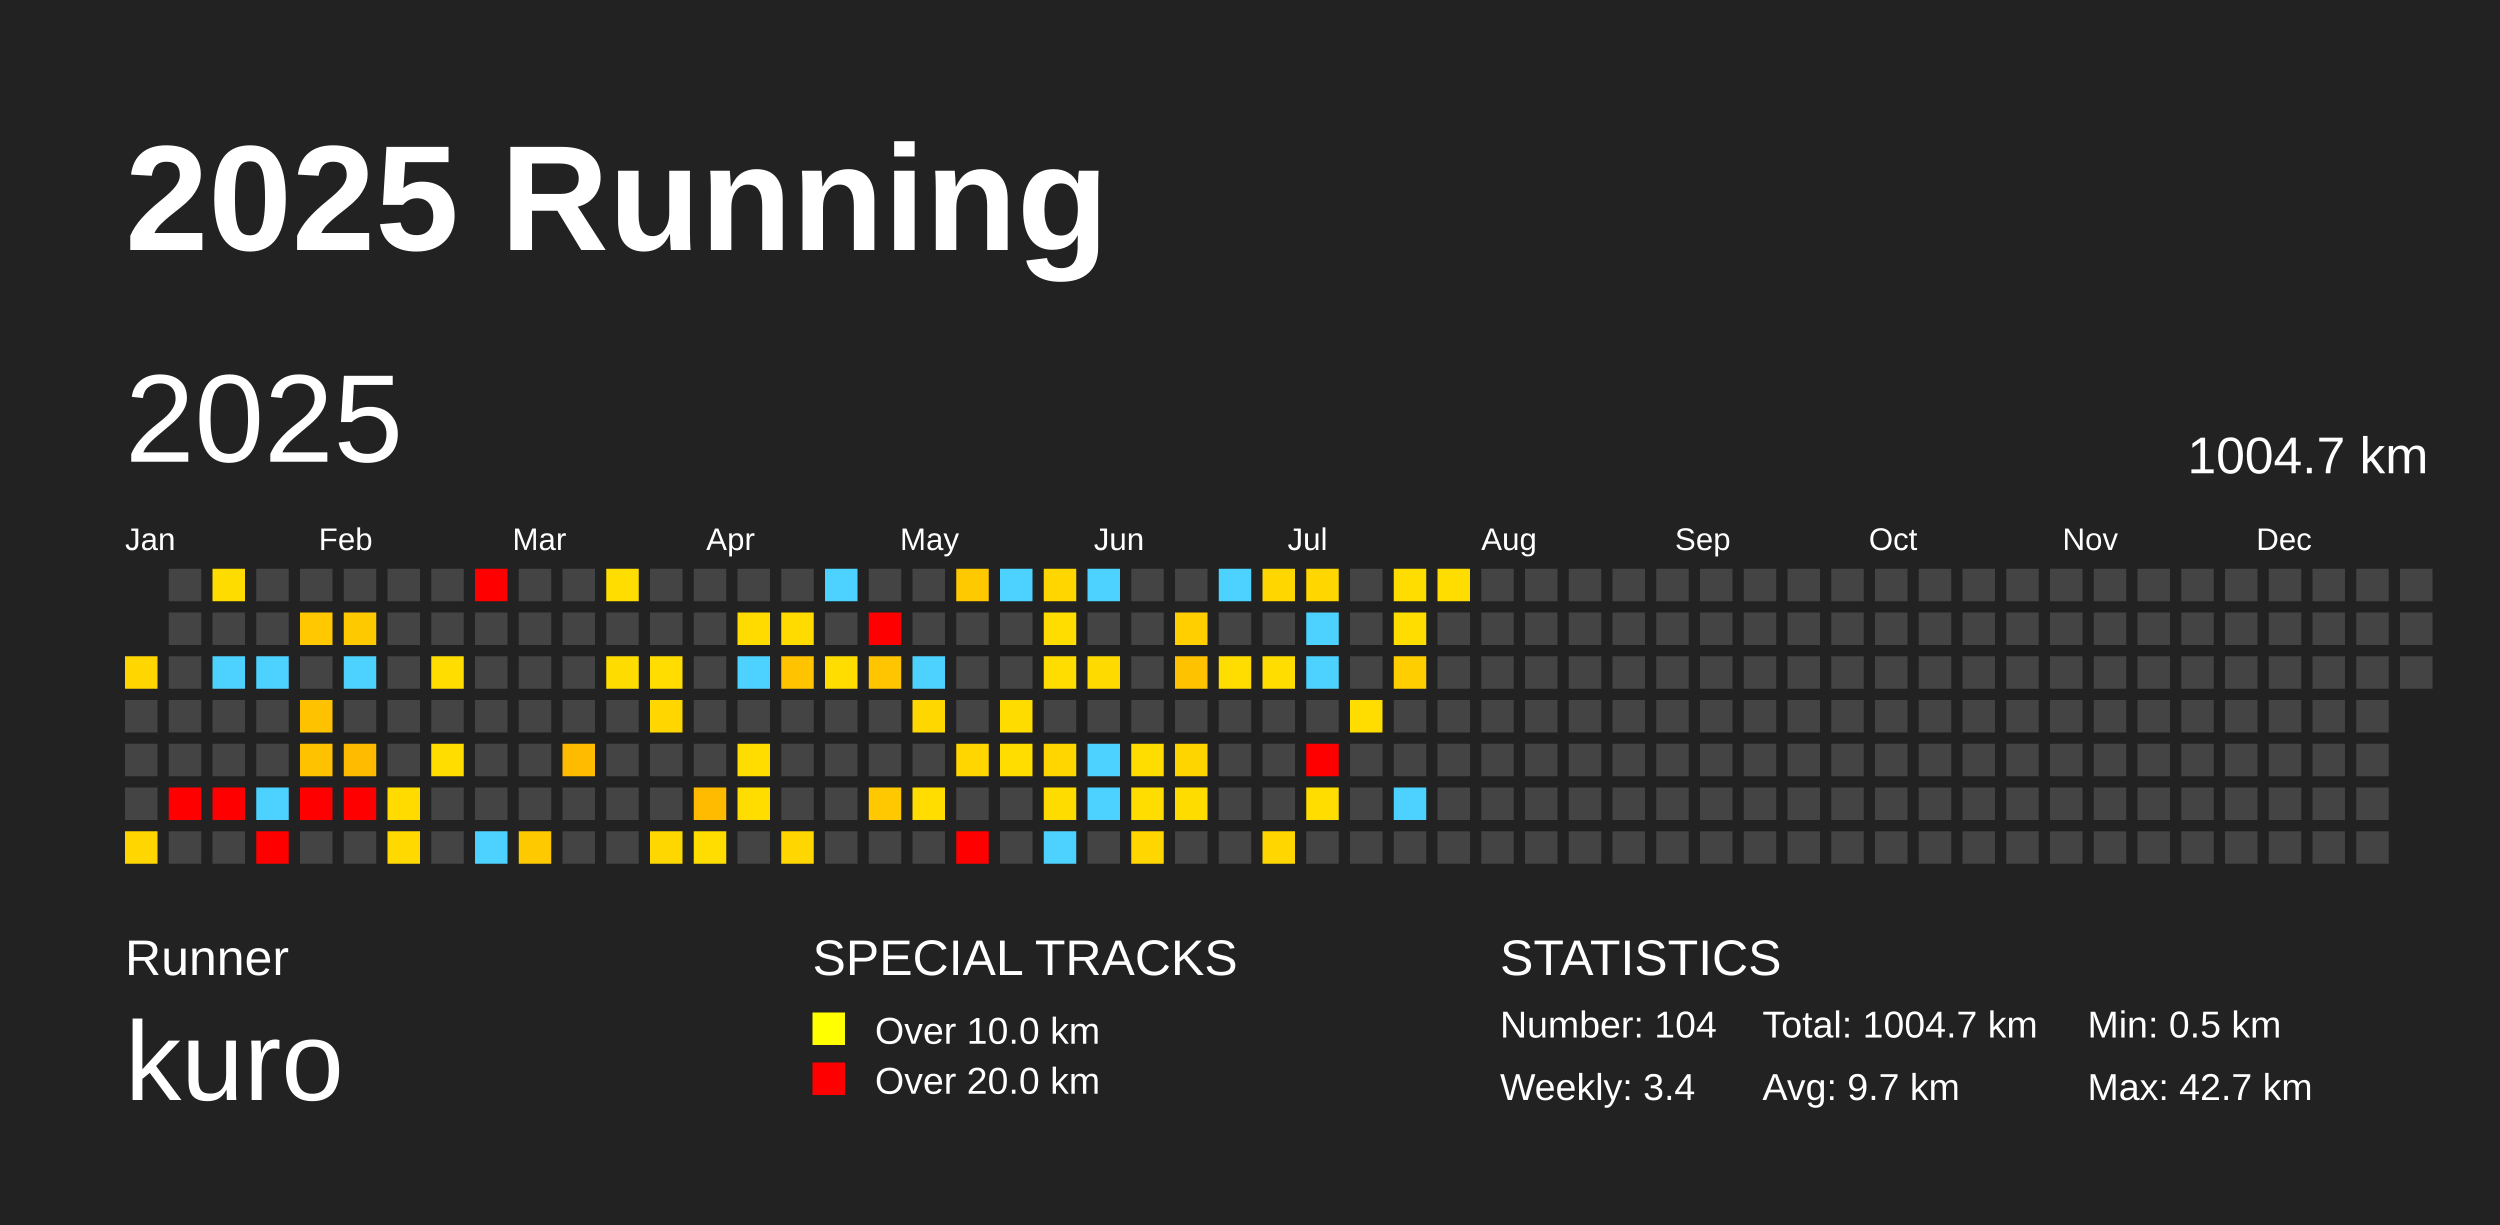
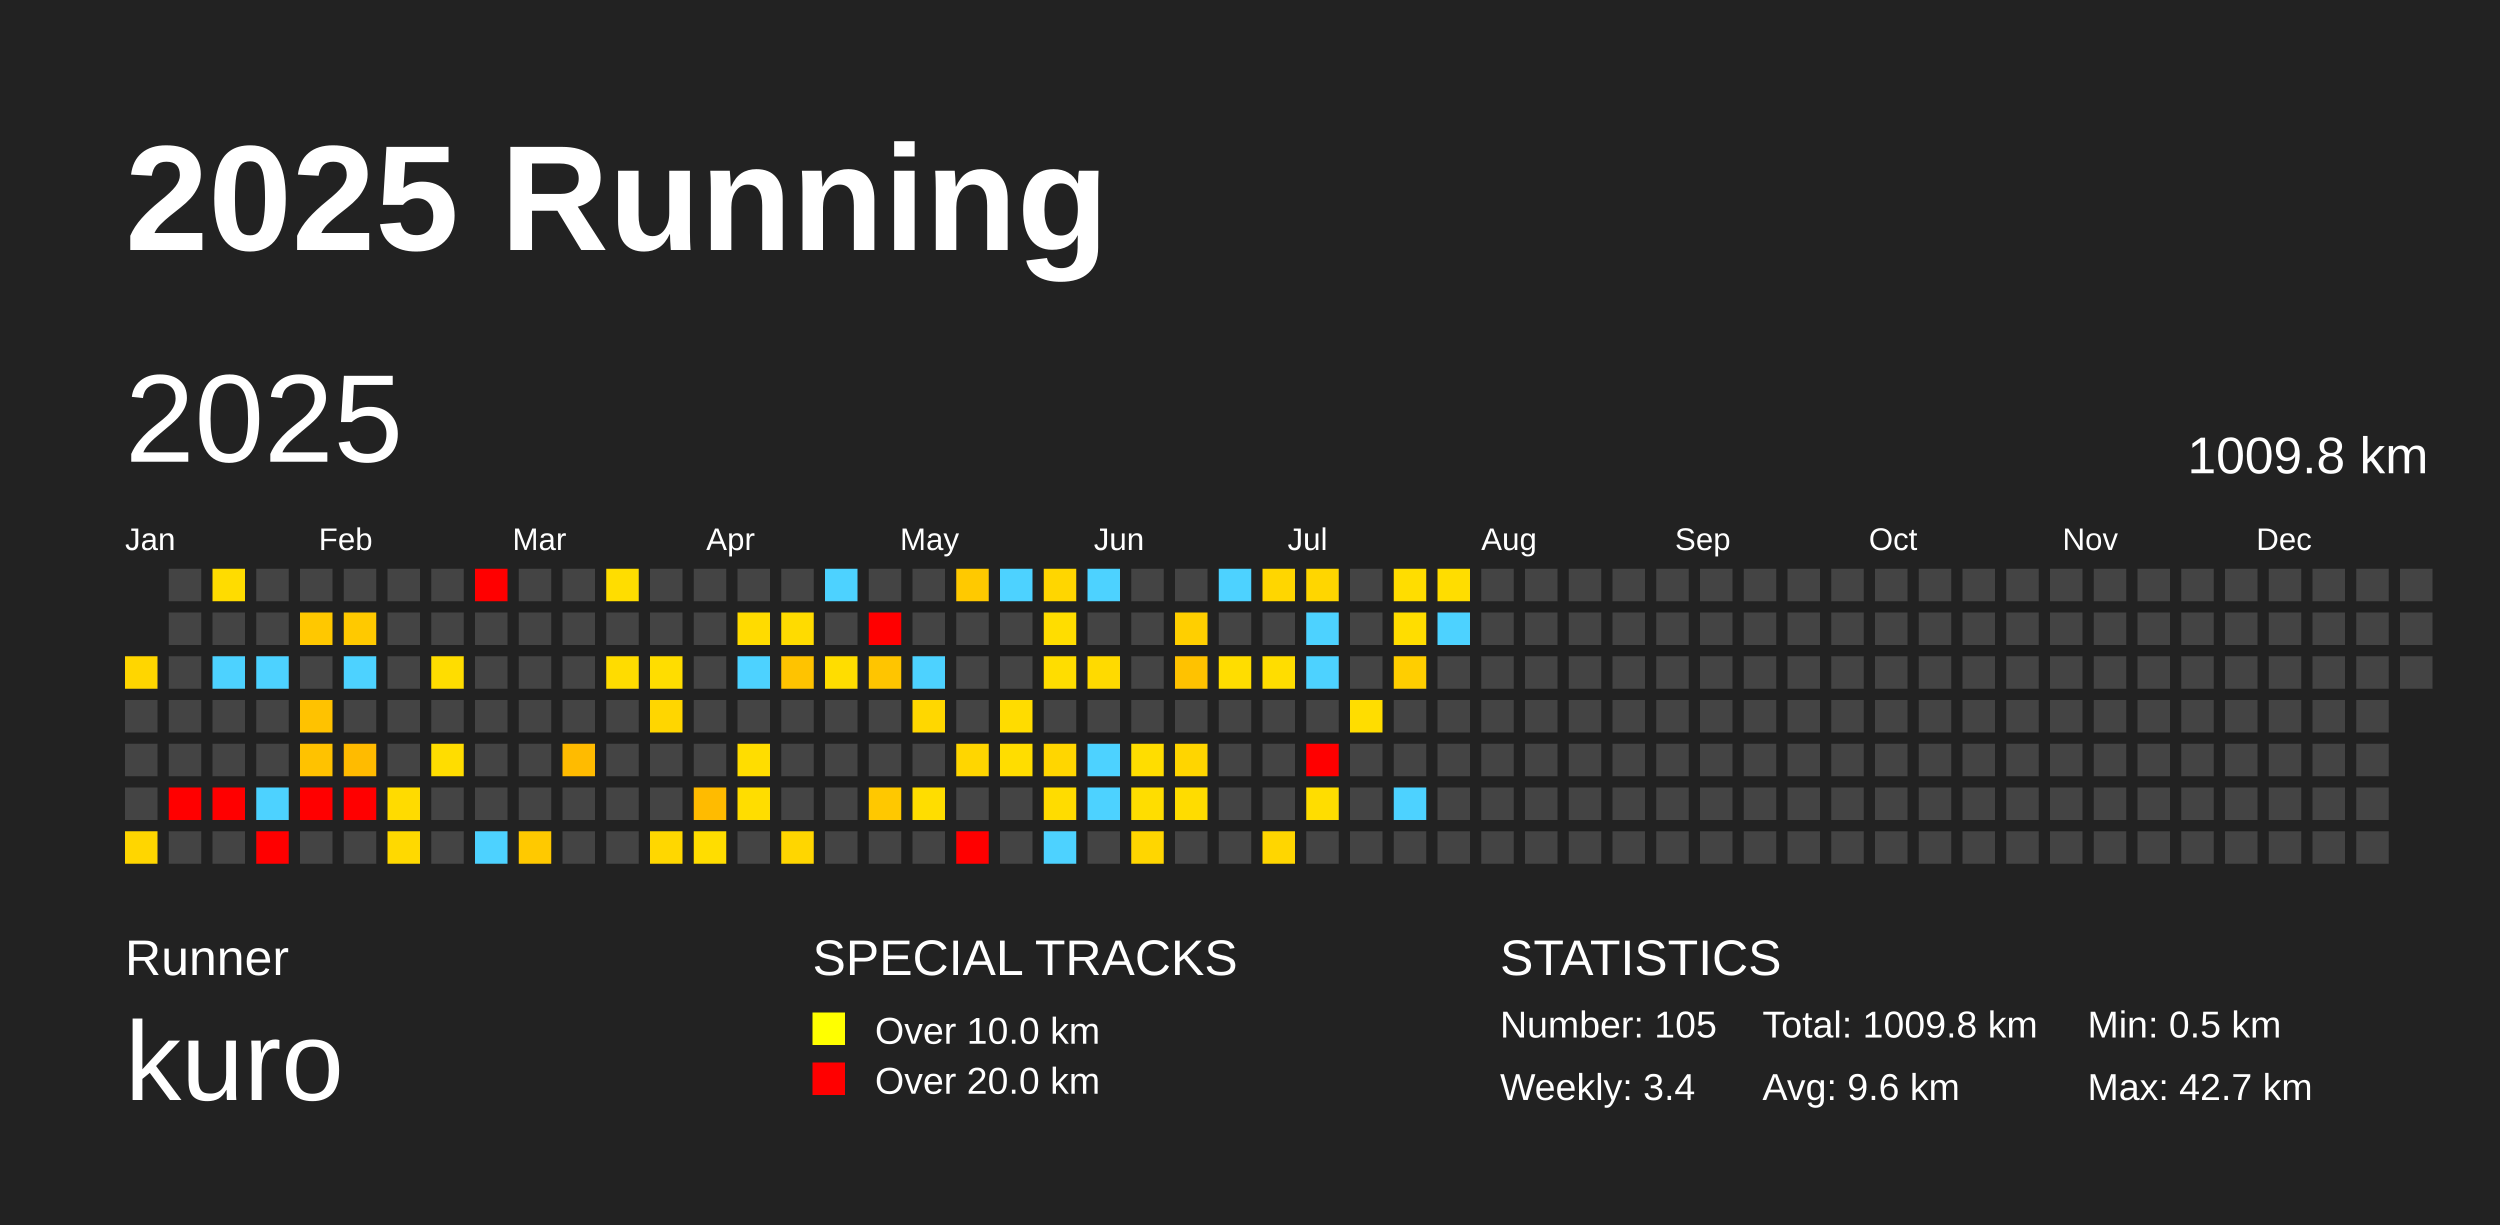
<svg xmlns="http://www.w3.org/2000/svg" baseProfile="full" height="98mm" version="1.1" viewBox="0,0,200,98" width="200mm">
  <defs />
  <rect fill="#222222" height="98" width="200" x="0" y="0" />
  <text fill="#FFFFFF" style="font-size:12px; font-family:Arial; font-weight:bold;" x="10" y="20">2025 Running</text>
  <text fill="#FFFFFF" style="font-size:4px; font-family:Arial" x="10" y="78">Runner</text>
  <text fill="#FFFFFF" style="font-size:9px; font-family:Arial" x="10" y="88">kuro</text>
  <text fill="#FFFFFF" style="font-size:4px; font-family:Arial" x="65" y="78">SPECIAL TRACKS</text>
  <rect fill="yellow" height="2.6" width="2.6" x="65" y="81" />
  <text fill="#FFFFFF" style="font-size:3px; font-family:Arial" x="70" y="83.5">Over 10.0 km</text>
  <rect fill="red" height="2.6" width="2.6" x="65" y="85" />
  <text fill="#FFFFFF" style="font-size:3px; font-family:Arial" x="70" y="87.5">Over 20.0 km</text>
  <text fill="#FFFFFF" style="font-size:4px; font-family:Arial" x="120" y="78">STATISTICS</text>
-   <text fill="#FFFFFF" style="font-size:3px; font-family:Arial" x="120" y="83">Number: 104</text>
+   <text fill="#FFFFFF" style="font-size:3px; font-family:Arial" x="120" y="83">Number: 105</text>
  <text fill="#FFFFFF" style="font-size:3px; font-family:Arial" x="120" y="88">Weekly: 3.4</text>
-   <text fill="#FFFFFF" style="font-size:3px; font-family:Arial" x="141" y="83">Total: 1004.7 km</text>
-   <text fill="#FFFFFF" style="font-size:3px; font-family:Arial" x="141" y="88">Avg: 9.7 km</text>
+   <text fill="#FFFFFF" style="font-size:3px; font-family:Arial" x="141" y="83">Total: 1009.8 km</text>
+   <text fill="#FFFFFF" style="font-size:3px; font-family:Arial" x="141" y="88">Avg: 9.6 km</text>
  <text fill="#FFFFFF" style="font-size:3px; font-family:Arial" x="167" y="83">Min: 0.5 km</text>
  <text fill="#FFFFFF" style="font-size:3px; font-family:Arial" x="167" y="88">Max: 42.7 km</text>
  <text dominant-baseline="hanging" fill="#FFFFFF" style="font-size:10.0px; font-family:Arial;" x="10" y="30">2025</text>
-   <text dominant-baseline="hanging" fill="#FFFFFF" style="font-size:4.125px; font-family:Arial;" x="175" y="35">1004.7 km</text>
+   <text dominant-baseline="hanging" fill="#FFFFFF" style="font-size:4.125px; font-family:Arial;" x="175" y="35">1009.8 km</text>
  <text fill="#FFFFFF" style="font-size:2.5px; font-family:Arial" x="10.0" y="44">Jan</text>
  <text fill="#FFFFFF" style="font-size:2.5px; font-family:Arial" x="25.5" y="44">Feb</text>
  <text fill="#FFFFFF" style="font-size:2.5px; font-family:Arial" x="41.0" y="44">Mar</text>
  <text fill="#FFFFFF" style="font-size:2.5px; font-family:Arial" x="56.5" y="44">Apr</text>
  <text fill="#FFFFFF" style="font-size:2.5px; font-family:Arial" x="72.0" y="44">May</text>
  <text fill="#FFFFFF" style="font-size:2.5px; font-family:Arial" x="87.5" y="44">Jun</text>
  <text fill="#FFFFFF" style="font-size:2.5px; font-family:Arial" x="103.0" y="44">Jul</text>
  <text fill="#FFFFFF" style="font-size:2.5px; font-family:Arial" x="118.5" y="44">Aug</text>
  <text fill="#FFFFFF" style="font-size:2.5px; font-family:Arial" x="134.0" y="44">Sep</text>
  <text fill="#FFFFFF" style="font-size:2.5px; font-family:Arial" x="149.5" y="44">Oct</text>
  <text fill="#FFFFFF" style="font-size:2.5px; font-family:Arial" x="165.0" y="44">Nov</text>
  <text fill="#FFFFFF" style="font-size:2.5px; font-family:Arial" x="180.5" y="44">Dec</text>
  <rect fill="#ffd600" height="2.6" width="2.6" x="10.0" y="52.5" />
  <rect fill="#444444" height="2.6" width="2.6" x="10.0" y="56.0" />
  <rect fill="#444444" height="2.6" width="2.6" x="10.0" y="59.5" />
  <rect fill="#444444" height="2.6" width="2.6" x="10.0" y="63.0" />
  <rect fill="#ffd600" height="2.6" width="2.6" x="10.0" y="66.5" />
  <rect fill="#444444" height="2.6" width="2.6" x="13.5" y="45.5" />
  <rect fill="#444444" height="2.6" width="2.6" x="13.5" y="49.0" />
  <rect fill="#444444" height="2.6" width="2.6" x="13.5" y="52.5" />
  <rect fill="#444444" height="2.6" width="2.6" x="13.5" y="56.0" />
  <rect fill="#444444" height="2.6" width="2.6" x="13.5" y="59.5" />
  <rect fill="red" height="2.6" width="2.6" x="13.5" y="63.0" />
  <rect fill="#444444" height="2.6" width="2.6" x="13.5" y="66.5" />
  <rect fill="#ffdc00" height="2.6" width="2.6" x="17.0" y="45.5" />
  <rect fill="#444444" height="2.6" width="2.6" x="17.0" y="49.0" />
  <rect fill="#4dd2ff" height="2.6" width="2.6" x="17.0" y="52.5" />
  <rect fill="#444444" height="2.6" width="2.6" x="17.0" y="56.0" />
  <rect fill="#444444" height="2.6" width="2.6" x="17.0" y="59.5" />
  <rect fill="red" height="2.6" width="2.6" x="17.0" y="63.0" />
  <rect fill="#444444" height="2.6" width="2.6" x="17.0" y="66.5" />
  <rect fill="#444444" height="2.6" width="2.6" x="20.5" y="45.5" />
  <rect fill="#444444" height="2.6" width="2.6" x="20.5" y="49.0" />
  <rect fill="#4dd2ff" height="2.6" width="2.6" x="20.5" y="52.5" />
  <rect fill="#444444" height="2.6" width="2.6" x="20.5" y="56.0" />
  <rect fill="#444444" height="2.6" width="2.6" x="20.5" y="59.5" />
  <rect fill="#4dd2ff" height="2.6" width="2.6" x="20.5" y="63.0" />
  <rect fill="red" height="2.6" width="2.6" x="20.5" y="66.5" />
  <rect fill="#444444" height="2.6" width="2.6" x="24.0" y="45.5" />
  <rect fill="#ffc800" height="2.6" width="2.6" x="24.0" y="49.0" />
  <rect fill="#444444" height="2.6" width="2.6" x="24.0" y="52.5" />
  <rect fill="#ffc200" height="2.6" width="2.6" x="24.0" y="56.0" />
  <rect fill="#ffc200" height="2.6" width="2.6" x="24.0" y="59.5" />
  <rect fill="red" height="2.6" width="2.6" x="24.0" y="63.0" />
  <rect fill="#444444" height="2.6" width="2.6" x="24.0" y="66.5" />
  <rect fill="#444444" height="2.6" width="2.6" x="27.5" y="45.5" />
  <rect fill="#ffc900" height="2.6" width="2.6" x="27.5" y="49.0" />
  <rect fill="#4dd2ff" height="2.6" width="2.6" x="27.5" y="52.5" />
  <rect fill="#444444" height="2.6" width="2.6" x="27.5" y="56.0" />
  <rect fill="#ffbb00" height="2.6" width="2.6" x="27.5" y="59.5" />
  <rect fill="red" height="2.6" width="2.6" x="27.5" y="63.0" />
  <rect fill="#444444" height="2.6" width="2.6" x="27.5" y="66.5" />
  <rect fill="#444444" height="2.6" width="2.6" x="31.0" y="45.5" />
  <rect fill="#444444" height="2.6" width="2.6" x="31.0" y="49.0" />
  <rect fill="#444444" height="2.6" width="2.6" x="31.0" y="52.5" />
  <rect fill="#444444" height="2.6" width="2.6" x="31.0" y="56.0" />
  <rect fill="#444444" height="2.6" width="2.6" x="31.0" y="59.5" />
  <rect fill="#ffdb00" height="2.6" width="2.6" x="31.0" y="63.0" />
  <rect fill="#ffd900" height="2.6" width="2.6" x="31.0" y="66.5" />
  <rect fill="#444444" height="2.6" width="2.6" x="34.5" y="45.5" />
  <rect fill="#444444" height="2.6" width="2.6" x="34.5" y="49.0" />
  <rect fill="#ffdd00" height="2.6" width="2.6" x="34.5" y="52.5" />
  <rect fill="#444444" height="2.6" width="2.6" x="34.5" y="56.0" />
  <rect fill="#ffdd00" height="2.6" width="2.6" x="34.5" y="59.5" />
  <rect fill="#444444" height="2.6" width="2.6" x="34.5" y="63.0" />
  <rect fill="#444444" height="2.6" width="2.6" x="34.5" y="66.5" />
  <rect fill="red" height="2.6" width="2.6" x="38.0" y="45.5" />
  <rect fill="#444444" height="2.6" width="2.6" x="38.0" y="49.0" />
  <rect fill="#444444" height="2.6" width="2.6" x="38.0" y="52.5" />
  <rect fill="#444444" height="2.6" width="2.6" x="38.0" y="56.0" />
  <rect fill="#444444" height="2.6" width="2.6" x="38.0" y="59.5" />
  <rect fill="#444444" height="2.6" width="2.6" x="38.0" y="63.0" />
  <rect fill="#4dd2ff" height="2.6" width="2.6" x="38.0" y="66.5" />
  <rect fill="#444444" height="2.6" width="2.6" x="41.5" y="45.5" />
  <rect fill="#444444" height="2.6" width="2.6" x="41.5" y="49.0" />
  <rect fill="#444444" height="2.6" width="2.6" x="41.5" y="52.5" />
  <rect fill="#444444" height="2.6" width="2.6" x="41.5" y="56.0" />
  <rect fill="#444444" height="2.6" width="2.6" x="41.5" y="59.5" />
  <rect fill="#444444" height="2.6" width="2.6" x="41.5" y="63.0" />
  <rect fill="#ffc900" height="2.6" width="2.6" x="41.5" y="66.5" />
  <rect fill="#444444" height="2.6" width="2.6" x="45.0" y="45.5" />
  <rect fill="#444444" height="2.6" width="2.6" x="45.0" y="49.0" />
  <rect fill="#444444" height="2.6" width="2.6" x="45.0" y="52.5" />
  <rect fill="#444444" height="2.6" width="2.6" x="45.0" y="56.0" />
  <rect fill="#ffbb00" height="2.6" width="2.6" x="45.0" y="59.5" />
  <rect fill="#444444" height="2.6" width="2.6" x="45.0" y="63.0" />
  <rect fill="#444444" height="2.6" width="2.6" x="45.0" y="66.5" />
  <rect fill="#ffdd00" height="2.6" width="2.6" x="48.5" y="45.5" />
  <rect fill="#444444" height="2.6" width="2.6" x="48.5" y="49.0" />
  <rect fill="#ffdc00" height="2.6" width="2.6" x="48.5" y="52.5" />
  <rect fill="#444444" height="2.6" width="2.6" x="48.5" y="56.0" />
  <rect fill="#444444" height="2.6" width="2.6" x="48.5" y="59.5" />
  <rect fill="#444444" height="2.6" width="2.6" x="48.5" y="63.0" />
  <rect fill="#444444" height="2.6" width="2.6" x="48.5" y="66.5" />
  <rect fill="#444444" height="2.6" width="2.6" x="52.0" y="45.5" />
  <rect fill="#444444" height="2.6" width="2.6" x="52.0" y="49.0" />
  <rect fill="#ffdd00" height="2.6" width="2.6" x="52.0" y="52.5" />
  <rect fill="#ffd600" height="2.6" width="2.6" x="52.0" y="56.0" />
  <rect fill="#444444" height="2.6" width="2.6" x="52.0" y="59.5" />
  <rect fill="#444444" height="2.6" width="2.6" x="52.0" y="63.0" />
  <rect fill="#ffd700" height="2.6" width="2.6" x="52.0" y="66.5" />
  <rect fill="#444444" height="2.6" width="2.6" x="55.5" y="45.5" />
  <rect fill="#444444" height="2.6" width="2.6" x="55.5" y="49.0" />
  <rect fill="#444444" height="2.6" width="2.6" x="55.5" y="52.5" />
  <rect fill="#444444" height="2.6" width="2.6" x="55.5" y="56.0" />
  <rect fill="#444444" height="2.6" width="2.6" x="55.5" y="59.5" />
  <rect fill="#ffbb00" height="2.6" width="2.6" x="55.5" y="63.0" />
  <rect fill="#ffdd00" height="2.6" width="2.6" x="55.5" y="66.5" />
  <rect fill="#444444" height="2.6" width="2.6" x="59.0" y="45.5" />
  <rect fill="#ffdb00" height="2.6" width="2.6" x="59.0" y="49.0" />
  <rect fill="#4dd2ff" height="2.6" width="2.6" x="59.0" y="52.5" />
  <rect fill="#444444" height="2.6" width="2.6" x="59.0" y="56.0" />
  <rect fill="#ffdd00" height="2.6" width="2.6" x="59.0" y="59.5" />
  <rect fill="#ffdd00" height="2.6" width="2.6" x="59.0" y="63.0" />
  <rect fill="#444444" height="2.6" width="2.6" x="59.0" y="66.5" />
  <rect fill="#444444" height="2.6" width="2.6" x="62.5" y="45.5" />
  <rect fill="#ffdb00" height="2.6" width="2.6" x="62.5" y="49.0" />
  <rect fill="#ffc300" height="2.6" width="2.6" x="62.5" y="52.5" />
  <rect fill="#444444" height="2.6" width="2.6" x="62.5" y="56.0" />
  <rect fill="#444444" height="2.6" width="2.6" x="62.5" y="59.5" />
  <rect fill="#444444" height="2.6" width="2.6" x="62.5" y="63.0" />
  <rect fill="#ffd600" height="2.6" width="2.6" x="62.5" y="66.5" />
  <rect fill="#4dd2ff" height="2.6" width="2.6" x="66.0" y="45.5" />
  <rect fill="#444444" height="2.6" width="2.6" x="66.0" y="49.0" />
  <rect fill="#ffdd00" height="2.6" width="2.6" x="66.0" y="52.5" />
  <rect fill="#444444" height="2.6" width="2.6" x="66.0" y="56.0" />
  <rect fill="#444444" height="2.6" width="2.6" x="66.0" y="59.5" />
  <rect fill="#444444" height="2.6" width="2.6" x="66.0" y="63.0" />
  <rect fill="#444444" height="2.6" width="2.6" x="66.0" y="66.5" />
  <rect fill="#444444" height="2.6" width="2.6" x="69.5" y="45.5" />
  <rect fill="red" height="2.6" width="2.6" x="69.5" y="49.0" />
  <rect fill="#ffc500" height="2.6" width="2.6" x="69.5" y="52.5" />
  <rect fill="#444444" height="2.6" width="2.6" x="69.5" y="56.0" />
  <rect fill="#444444" height="2.6" width="2.6" x="69.5" y="59.5" />
  <rect fill="#ffc800" height="2.6" width="2.6" x="69.5" y="63.0" />
  <rect fill="#444444" height="2.6" width="2.6" x="69.5" y="66.5" />
  <rect fill="#444444" height="2.6" width="2.6" x="73.0" y="45.5" />
  <rect fill="#444444" height="2.6" width="2.6" x="73.0" y="49.0" />
  <rect fill="#4dd2ff" height="2.6" width="2.6" x="73.0" y="52.5" />
  <rect fill="#ffd700" height="2.6" width="2.6" x="73.0" y="56.0" />
  <rect fill="#444444" height="2.6" width="2.6" x="73.0" y="59.5" />
  <rect fill="#ffdd00" height="2.6" width="2.6" x="73.0" y="63.0" />
  <rect fill="#444444" height="2.6" width="2.6" x="73.0" y="66.5" />
  <rect fill="#ffc900" height="2.6" width="2.6" x="76.5" y="45.5" />
  <rect fill="#444444" height="2.6" width="2.6" x="76.5" y="49.0" />
  <rect fill="#444444" height="2.6" width="2.6" x="76.5" y="52.5" />
  <rect fill="#444444" height="2.6" width="2.6" x="76.5" y="56.0" />
  <rect fill="#ffd600" height="2.6" width="2.6" x="76.5" y="59.5" />
  <rect fill="#444444" height="2.6" width="2.6" x="76.5" y="63.0" />
  <rect fill="red" height="2.6" width="2.6" x="76.5" y="66.5" />
  <rect fill="#4dd2ff" height="2.6" width="2.6" x="80.0" y="45.5" />
  <rect fill="#444444" height="2.6" width="2.6" x="80.0" y="49.0" />
  <rect fill="#444444" height="2.6" width="2.6" x="80.0" y="52.5" />
  <rect fill="#ffdc00" height="2.6" width="2.6" x="80.0" y="56.0" />
  <rect fill="#ffdd00" height="2.6" width="2.6" x="80.0" y="59.5" />
  <rect fill="#444444" height="2.6" width="2.6" x="80.0" y="63.0" />
  <rect fill="#444444" height="2.6" width="2.6" x="80.0" y="66.5" />
  <rect fill="#ffd600" height="2.6" width="2.6" x="83.5" y="45.5" />
  <rect fill="#ffdd00" height="2.6" width="2.6" x="83.5" y="49.0" />
  <rect fill="#ffdd00" height="2.6" width="2.6" x="83.5" y="52.5" />
  <rect fill="#444444" height="2.6" width="2.6" x="83.5" y="56.0" />
  <rect fill="#ffd600" height="2.6" width="2.6" x="83.5" y="59.5" />
  <rect fill="#ffdc00" height="2.6" width="2.6" x="83.5" y="63.0" />
  <rect fill="#4dd2ff" height="2.6" width="2.6" x="83.5" y="66.5" />
  <rect fill="#4dd2ff" height="2.6" width="2.6" x="87.0" y="45.5" />
  <rect fill="#444444" height="2.6" width="2.6" x="87.0" y="49.0" />
  <rect fill="#ffda00" height="2.6" width="2.6" x="87.0" y="52.5" />
  <rect fill="#444444" height="2.6" width="2.6" x="87.0" y="56.0" />
  <rect fill="#4dd2ff" height="2.6" width="2.6" x="87.0" y="59.5" />
  <rect fill="#4dd2ff" height="2.6" width="2.6" x="87.0" y="63.0" />
  <rect fill="#444444" height="2.6" width="2.6" x="87.0" y="66.5" />
  <rect fill="#444444" height="2.6" width="2.6" x="90.5" y="45.5" />
  <rect fill="#444444" height="2.6" width="2.6" x="90.5" y="49.0" />
  <rect fill="#444444" height="2.6" width="2.6" x="90.5" y="52.5" />
  <rect fill="#444444" height="2.6" width="2.6" x="90.5" y="56.0" />
  <rect fill="#ffdd00" height="2.6" width="2.6" x="90.5" y="59.5" />
  <rect fill="#ffdd00" height="2.6" width="2.6" x="90.5" y="63.0" />
  <rect fill="#ffd600" height="2.6" width="2.6" x="90.5" y="66.5" />
  <rect fill="#444444" height="2.6" width="2.6" x="94.0" y="45.5" />
  <rect fill="#ffcf00" height="2.6" width="2.6" x="94.0" y="49.0" />
  <rect fill="#ffc200" height="2.6" width="2.6" x="94.0" y="52.5" />
  <rect fill="#444444" height="2.6" width="2.6" x="94.0" y="56.0" />
  <rect fill="#ffd500" height="2.6" width="2.6" x="94.0" y="59.5" />
  <rect fill="#ffdc00" height="2.6" width="2.6" x="94.0" y="63.0" />
  <rect fill="#444444" height="2.6" width="2.6" x="94.0" y="66.5" />
  <rect fill="#4dd2ff" height="2.6" width="2.6" x="97.5" y="45.5" />
  <rect fill="#444444" height="2.6" width="2.6" x="97.5" y="49.0" />
  <rect fill="#ffdd00" height="2.6" width="2.6" x="97.5" y="52.5" />
  <rect fill="#444444" height="2.6" width="2.6" x="97.5" y="56.0" />
  <rect fill="#444444" height="2.6" width="2.6" x="97.5" y="59.5" />
  <rect fill="#444444" height="2.6" width="2.6" x="97.5" y="63.0" />
  <rect fill="#444444" height="2.6" width="2.6" x="97.5" y="66.5" />
  <rect fill="#ffd600" height="2.6" width="2.6" x="101.0" y="45.5" />
  <rect fill="#444444" height="2.6" width="2.6" x="101.0" y="49.0" />
  <rect fill="#ffdd00" height="2.6" width="2.6" x="101.0" y="52.5" />
  <rect fill="#444444" height="2.6" width="2.6" x="101.0" y="56.0" />
  <rect fill="#444444" height="2.6" width="2.6" x="101.0" y="59.5" />
  <rect fill="#444444" height="2.6" width="2.6" x="101.0" y="63.0" />
  <rect fill="#ffd600" height="2.6" width="2.6" x="101.0" y="66.5" />
  <rect fill="#ffd600" height="2.6" width="2.6" x="104.5" y="45.5" />
  <rect fill="#4dd2ff" height="2.6" width="2.6" x="104.5" y="49.0" />
  <rect fill="#4dd2ff" height="2.6" width="2.6" x="104.5" y="52.5" />
  <rect fill="#444444" height="2.6" width="2.6" x="104.5" y="56.0" />
  <rect fill="red" height="2.6" width="2.6" x="104.5" y="59.5" />
  <rect fill="#ffdd00" height="2.6" width="2.6" x="104.5" y="63.0" />
  <rect fill="#444444" height="2.6" width="2.6" x="104.5" y="66.5" />
  <rect fill="#444444" height="2.6" width="2.6" x="108.0" y="45.5" />
  <rect fill="#444444" height="2.6" width="2.6" x="108.0" y="49.0" />
  <rect fill="#444444" height="2.6" width="2.6" x="108.0" y="52.5" />
  <rect fill="#ffdd00" height="2.6" width="2.6" x="108.0" y="56.0" />
  <rect fill="#444444" height="2.6" width="2.6" x="108.0" y="59.5" />
  <rect fill="#444444" height="2.6" width="2.6" x="108.0" y="63.0" />
  <rect fill="#444444" height="2.6" width="2.6" x="108.0" y="66.5" />
  <rect fill="#ffdd00" height="2.6" width="2.6" x="111.5" y="45.5" />
  <rect fill="#ffdd00" height="2.6" width="2.6" x="111.5" y="49.0" />
  <rect fill="#ffce00" height="2.6" width="2.6" x="111.5" y="52.5" />
  <rect fill="#444444" height="2.6" width="2.6" x="111.5" y="56.0" />
  <rect fill="#444444" height="2.6" width="2.6" x="111.5" y="59.5" />
  <rect fill="#4dd2ff" height="2.6" width="2.6" x="111.5" y="63.0" />
  <rect fill="#444444" height="2.6" width="2.6" x="111.5" y="66.5" />
  <rect fill="#ffdd00" height="2.6" width="2.6" x="115.0" y="45.5" />
-   <rect fill="#444444" height="2.6" width="2.6" x="115.0" y="49.0" />
+   <rect fill="#4dd2ff" height="2.6" width="2.6" x="115.0" y="49.0" />
  <rect fill="#444444" height="2.6" width="2.6" x="115.0" y="52.5" />
  <rect fill="#444444" height="2.6" width="2.6" x="115.0" y="56.0" />
  <rect fill="#444444" height="2.6" width="2.6" x="115.0" y="59.5" />
  <rect fill="#444444" height="2.6" width="2.6" x="115.0" y="63.0" />
  <rect fill="#444444" height="2.6" width="2.6" x="115.0" y="66.5" />
  <rect fill="#444444" height="2.6" width="2.6" x="118.5" y="45.5" />
  <rect fill="#444444" height="2.6" width="2.6" x="118.5" y="49.0" />
  <rect fill="#444444" height="2.6" width="2.6" x="118.5" y="52.5" />
  <rect fill="#444444" height="2.6" width="2.6" x="118.5" y="56.0" />
  <rect fill="#444444" height="2.6" width="2.6" x="118.5" y="59.5" />
  <rect fill="#444444" height="2.6" width="2.6" x="118.5" y="63.0" />
  <rect fill="#444444" height="2.6" width="2.6" x="118.5" y="66.5" />
  <rect fill="#444444" height="2.6" width="2.6" x="122.0" y="45.5" />
  <rect fill="#444444" height="2.6" width="2.6" x="122.0" y="49.0" />
  <rect fill="#444444" height="2.6" width="2.6" x="122.0" y="52.5" />
  <rect fill="#444444" height="2.6" width="2.6" x="122.0" y="56.0" />
  <rect fill="#444444" height="2.6" width="2.6" x="122.0" y="59.5" />
  <rect fill="#444444" height="2.6" width="2.6" x="122.0" y="63.0" />
  <rect fill="#444444" height="2.6" width="2.6" x="122.0" y="66.5" />
  <rect fill="#444444" height="2.6" width="2.6" x="125.5" y="45.5" />
  <rect fill="#444444" height="2.6" width="2.6" x="125.5" y="49.0" />
  <rect fill="#444444" height="2.6" width="2.6" x="125.5" y="52.5" />
  <rect fill="#444444" height="2.6" width="2.6" x="125.5" y="56.0" />
  <rect fill="#444444" height="2.6" width="2.6" x="125.5" y="59.5" />
  <rect fill="#444444" height="2.6" width="2.6" x="125.5" y="63.0" />
  <rect fill="#444444" height="2.6" width="2.6" x="125.5" y="66.5" />
  <rect fill="#444444" height="2.6" width="2.6" x="129.0" y="45.5" />
  <rect fill="#444444" height="2.6" width="2.6" x="129.0" y="49.0" />
  <rect fill="#444444" height="2.6" width="2.6" x="129.0" y="52.5" />
  <rect fill="#444444" height="2.6" width="2.6" x="129.0" y="56.0" />
  <rect fill="#444444" height="2.6" width="2.6" x="129.0" y="59.5" />
  <rect fill="#444444" height="2.6" width="2.6" x="129.0" y="63.0" />
  <rect fill="#444444" height="2.6" width="2.6" x="129.0" y="66.5" />
  <rect fill="#444444" height="2.6" width="2.6" x="132.5" y="45.5" />
  <rect fill="#444444" height="2.6" width="2.6" x="132.5" y="49.0" />
  <rect fill="#444444" height="2.6" width="2.6" x="132.5" y="52.5" />
  <rect fill="#444444" height="2.6" width="2.6" x="132.5" y="56.0" />
  <rect fill="#444444" height="2.6" width="2.6" x="132.5" y="59.5" />
  <rect fill="#444444" height="2.6" width="2.6" x="132.5" y="63.0" />
  <rect fill="#444444" height="2.6" width="2.6" x="132.5" y="66.5" />
  <rect fill="#444444" height="2.6" width="2.6" x="136.0" y="45.5" />
  <rect fill="#444444" height="2.6" width="2.6" x="136.0" y="49.0" />
  <rect fill="#444444" height="2.6" width="2.6" x="136.0" y="52.5" />
  <rect fill="#444444" height="2.6" width="2.6" x="136.0" y="56.0" />
  <rect fill="#444444" height="2.6" width="2.6" x="136.0" y="59.5" />
  <rect fill="#444444" height="2.6" width="2.6" x="136.0" y="63.0" />
  <rect fill="#444444" height="2.6" width="2.6" x="136.0" y="66.5" />
  <rect fill="#444444" height="2.6" width="2.6" x="139.5" y="45.5" />
  <rect fill="#444444" height="2.6" width="2.6" x="139.5" y="49.0" />
  <rect fill="#444444" height="2.6" width="2.6" x="139.5" y="52.5" />
  <rect fill="#444444" height="2.6" width="2.6" x="139.5" y="56.0" />
  <rect fill="#444444" height="2.6" width="2.6" x="139.5" y="59.5" />
  <rect fill="#444444" height="2.6" width="2.6" x="139.5" y="63.0" />
  <rect fill="#444444" height="2.6" width="2.6" x="139.5" y="66.5" />
  <rect fill="#444444" height="2.6" width="2.6" x="143.0" y="45.5" />
  <rect fill="#444444" height="2.6" width="2.6" x="143.0" y="49.0" />
  <rect fill="#444444" height="2.6" width="2.6" x="143.0" y="52.5" />
  <rect fill="#444444" height="2.6" width="2.6" x="143.0" y="56.0" />
  <rect fill="#444444" height="2.6" width="2.6" x="143.0" y="59.5" />
  <rect fill="#444444" height="2.6" width="2.6" x="143.0" y="63.0" />
  <rect fill="#444444" height="2.6" width="2.6" x="143.0" y="66.5" />
  <rect fill="#444444" height="2.6" width="2.6" x="146.5" y="45.5" />
  <rect fill="#444444" height="2.6" width="2.6" x="146.5" y="49.0" />
  <rect fill="#444444" height="2.6" width="2.6" x="146.5" y="52.5" />
  <rect fill="#444444" height="2.6" width="2.6" x="146.5" y="56.0" />
  <rect fill="#444444" height="2.6" width="2.6" x="146.5" y="59.5" />
  <rect fill="#444444" height="2.6" width="2.6" x="146.5" y="63.0" />
  <rect fill="#444444" height="2.6" width="2.6" x="146.5" y="66.5" />
  <rect fill="#444444" height="2.6" width="2.6" x="150.0" y="45.5" />
  <rect fill="#444444" height="2.6" width="2.6" x="150.0" y="49.0" />
  <rect fill="#444444" height="2.6" width="2.6" x="150.0" y="52.5" />
  <rect fill="#444444" height="2.6" width="2.6" x="150.0" y="56.0" />
  <rect fill="#444444" height="2.6" width="2.6" x="150.0" y="59.5" />
  <rect fill="#444444" height="2.6" width="2.6" x="150.0" y="63.0" />
  <rect fill="#444444" height="2.6" width="2.6" x="150.0" y="66.5" />
  <rect fill="#444444" height="2.6" width="2.6" x="153.5" y="45.5" />
  <rect fill="#444444" height="2.6" width="2.6" x="153.5" y="49.0" />
  <rect fill="#444444" height="2.6" width="2.6" x="153.5" y="52.5" />
  <rect fill="#444444" height="2.6" width="2.6" x="153.5" y="56.0" />
  <rect fill="#444444" height="2.6" width="2.6" x="153.5" y="59.5" />
  <rect fill="#444444" height="2.6" width="2.6" x="153.5" y="63.0" />
  <rect fill="#444444" height="2.6" width="2.6" x="153.5" y="66.5" />
  <rect fill="#444444" height="2.6" width="2.6" x="157.0" y="45.5" />
  <rect fill="#444444" height="2.6" width="2.6" x="157.0" y="49.0" />
  <rect fill="#444444" height="2.6" width="2.6" x="157.0" y="52.5" />
  <rect fill="#444444" height="2.6" width="2.6" x="157.0" y="56.0" />
  <rect fill="#444444" height="2.6" width="2.6" x="157.0" y="59.5" />
  <rect fill="#444444" height="2.6" width="2.6" x="157.0" y="63.0" />
  <rect fill="#444444" height="2.6" width="2.6" x="157.0" y="66.5" />
  <rect fill="#444444" height="2.6" width="2.6" x="160.5" y="45.5" />
  <rect fill="#444444" height="2.6" width="2.6" x="160.5" y="49.0" />
  <rect fill="#444444" height="2.6" width="2.6" x="160.5" y="52.5" />
  <rect fill="#444444" height="2.6" width="2.6" x="160.5" y="56.0" />
  <rect fill="#444444" height="2.6" width="2.6" x="160.5" y="59.5" />
  <rect fill="#444444" height="2.6" width="2.6" x="160.5" y="63.0" />
  <rect fill="#444444" height="2.6" width="2.6" x="160.5" y="66.5" />
  <rect fill="#444444" height="2.6" width="2.6" x="164.0" y="45.5" />
  <rect fill="#444444" height="2.6" width="2.6" x="164.0" y="49.0" />
  <rect fill="#444444" height="2.6" width="2.6" x="164.0" y="52.5" />
  <rect fill="#444444" height="2.6" width="2.6" x="164.0" y="56.0" />
  <rect fill="#444444" height="2.6" width="2.6" x="164.0" y="59.5" />
  <rect fill="#444444" height="2.6" width="2.6" x="164.0" y="63.0" />
  <rect fill="#444444" height="2.6" width="2.6" x="164.0" y="66.5" />
  <rect fill="#444444" height="2.6" width="2.6" x="167.5" y="45.5" />
  <rect fill="#444444" height="2.6" width="2.6" x="167.5" y="49.0" />
  <rect fill="#444444" height="2.6" width="2.6" x="167.5" y="52.5" />
  <rect fill="#444444" height="2.6" width="2.6" x="167.5" y="56.0" />
  <rect fill="#444444" height="2.6" width="2.6" x="167.5" y="59.5" />
  <rect fill="#444444" height="2.6" width="2.6" x="167.5" y="63.0" />
  <rect fill="#444444" height="2.6" width="2.6" x="167.5" y="66.5" />
  <rect fill="#444444" height="2.6" width="2.6" x="171.0" y="45.5" />
  <rect fill="#444444" height="2.6" width="2.6" x="171.0" y="49.0" />
  <rect fill="#444444" height="2.6" width="2.6" x="171.0" y="52.5" />
  <rect fill="#444444" height="2.6" width="2.6" x="171.0" y="56.0" />
  <rect fill="#444444" height="2.6" width="2.6" x="171.0" y="59.5" />
  <rect fill="#444444" height="2.6" width="2.6" x="171.0" y="63.0" />
  <rect fill="#444444" height="2.6" width="2.6" x="171.0" y="66.5" />
  <rect fill="#444444" height="2.6" width="2.6" x="174.5" y="45.5" />
  <rect fill="#444444" height="2.6" width="2.6" x="174.5" y="49.0" />
  <rect fill="#444444" height="2.6" width="2.6" x="174.5" y="52.5" />
  <rect fill="#444444" height="2.6" width="2.6" x="174.5" y="56.0" />
  <rect fill="#444444" height="2.6" width="2.6" x="174.5" y="59.5" />
  <rect fill="#444444" height="2.6" width="2.6" x="174.5" y="63.0" />
  <rect fill="#444444" height="2.6" width="2.6" x="174.5" y="66.5" />
  <rect fill="#444444" height="2.6" width="2.6" x="178.0" y="45.5" />
  <rect fill="#444444" height="2.6" width="2.6" x="178.0" y="49.0" />
  <rect fill="#444444" height="2.6" width="2.6" x="178.0" y="52.5" />
  <rect fill="#444444" height="2.6" width="2.6" x="178.0" y="56.0" />
  <rect fill="#444444" height="2.6" width="2.6" x="178.0" y="59.5" />
  <rect fill="#444444" height="2.6" width="2.6" x="178.0" y="63.0" />
  <rect fill="#444444" height="2.6" width="2.6" x="178.0" y="66.5" />
  <rect fill="#444444" height="2.6" width="2.6" x="181.5" y="45.5" />
  <rect fill="#444444" height="2.6" width="2.6" x="181.5" y="49.0" />
  <rect fill="#444444" height="2.6" width="2.6" x="181.5" y="52.5" />
  <rect fill="#444444" height="2.6" width="2.6" x="181.5" y="56.0" />
  <rect fill="#444444" height="2.6" width="2.6" x="181.5" y="59.5" />
  <rect fill="#444444" height="2.6" width="2.6" x="181.5" y="63.0" />
  <rect fill="#444444" height="2.6" width="2.6" x="181.5" y="66.5" />
  <rect fill="#444444" height="2.6" width="2.6" x="185.0" y="45.5" />
  <rect fill="#444444" height="2.6" width="2.6" x="185.0" y="49.0" />
  <rect fill="#444444" height="2.6" width="2.6" x="185.0" y="52.5" />
  <rect fill="#444444" height="2.6" width="2.6" x="185.0" y="56.0" />
  <rect fill="#444444" height="2.6" width="2.6" x="185.0" y="59.5" />
  <rect fill="#444444" height="2.6" width="2.6" x="185.0" y="63.0" />
  <rect fill="#444444" height="2.6" width="2.6" x="185.0" y="66.5" />
  <rect fill="#444444" height="2.6" width="2.6" x="188.5" y="45.5" />
  <rect fill="#444444" height="2.6" width="2.6" x="188.5" y="49.0" />
  <rect fill="#444444" height="2.6" width="2.6" x="188.5" y="52.5" />
  <rect fill="#444444" height="2.6" width="2.6" x="188.5" y="56.0" />
  <rect fill="#444444" height="2.6" width="2.6" x="188.5" y="59.5" />
  <rect fill="#444444" height="2.6" width="2.6" x="188.5" y="63.0" />
  <rect fill="#444444" height="2.6" width="2.6" x="188.5" y="66.5" />
  <rect fill="#444444" height="2.6" width="2.6" x="192.0" y="45.5" />
  <rect fill="#444444" height="2.6" width="2.6" x="192.0" y="49.0" />
  <rect fill="#444444" height="2.6" width="2.6" x="192.0" y="52.5" />
</svg>
